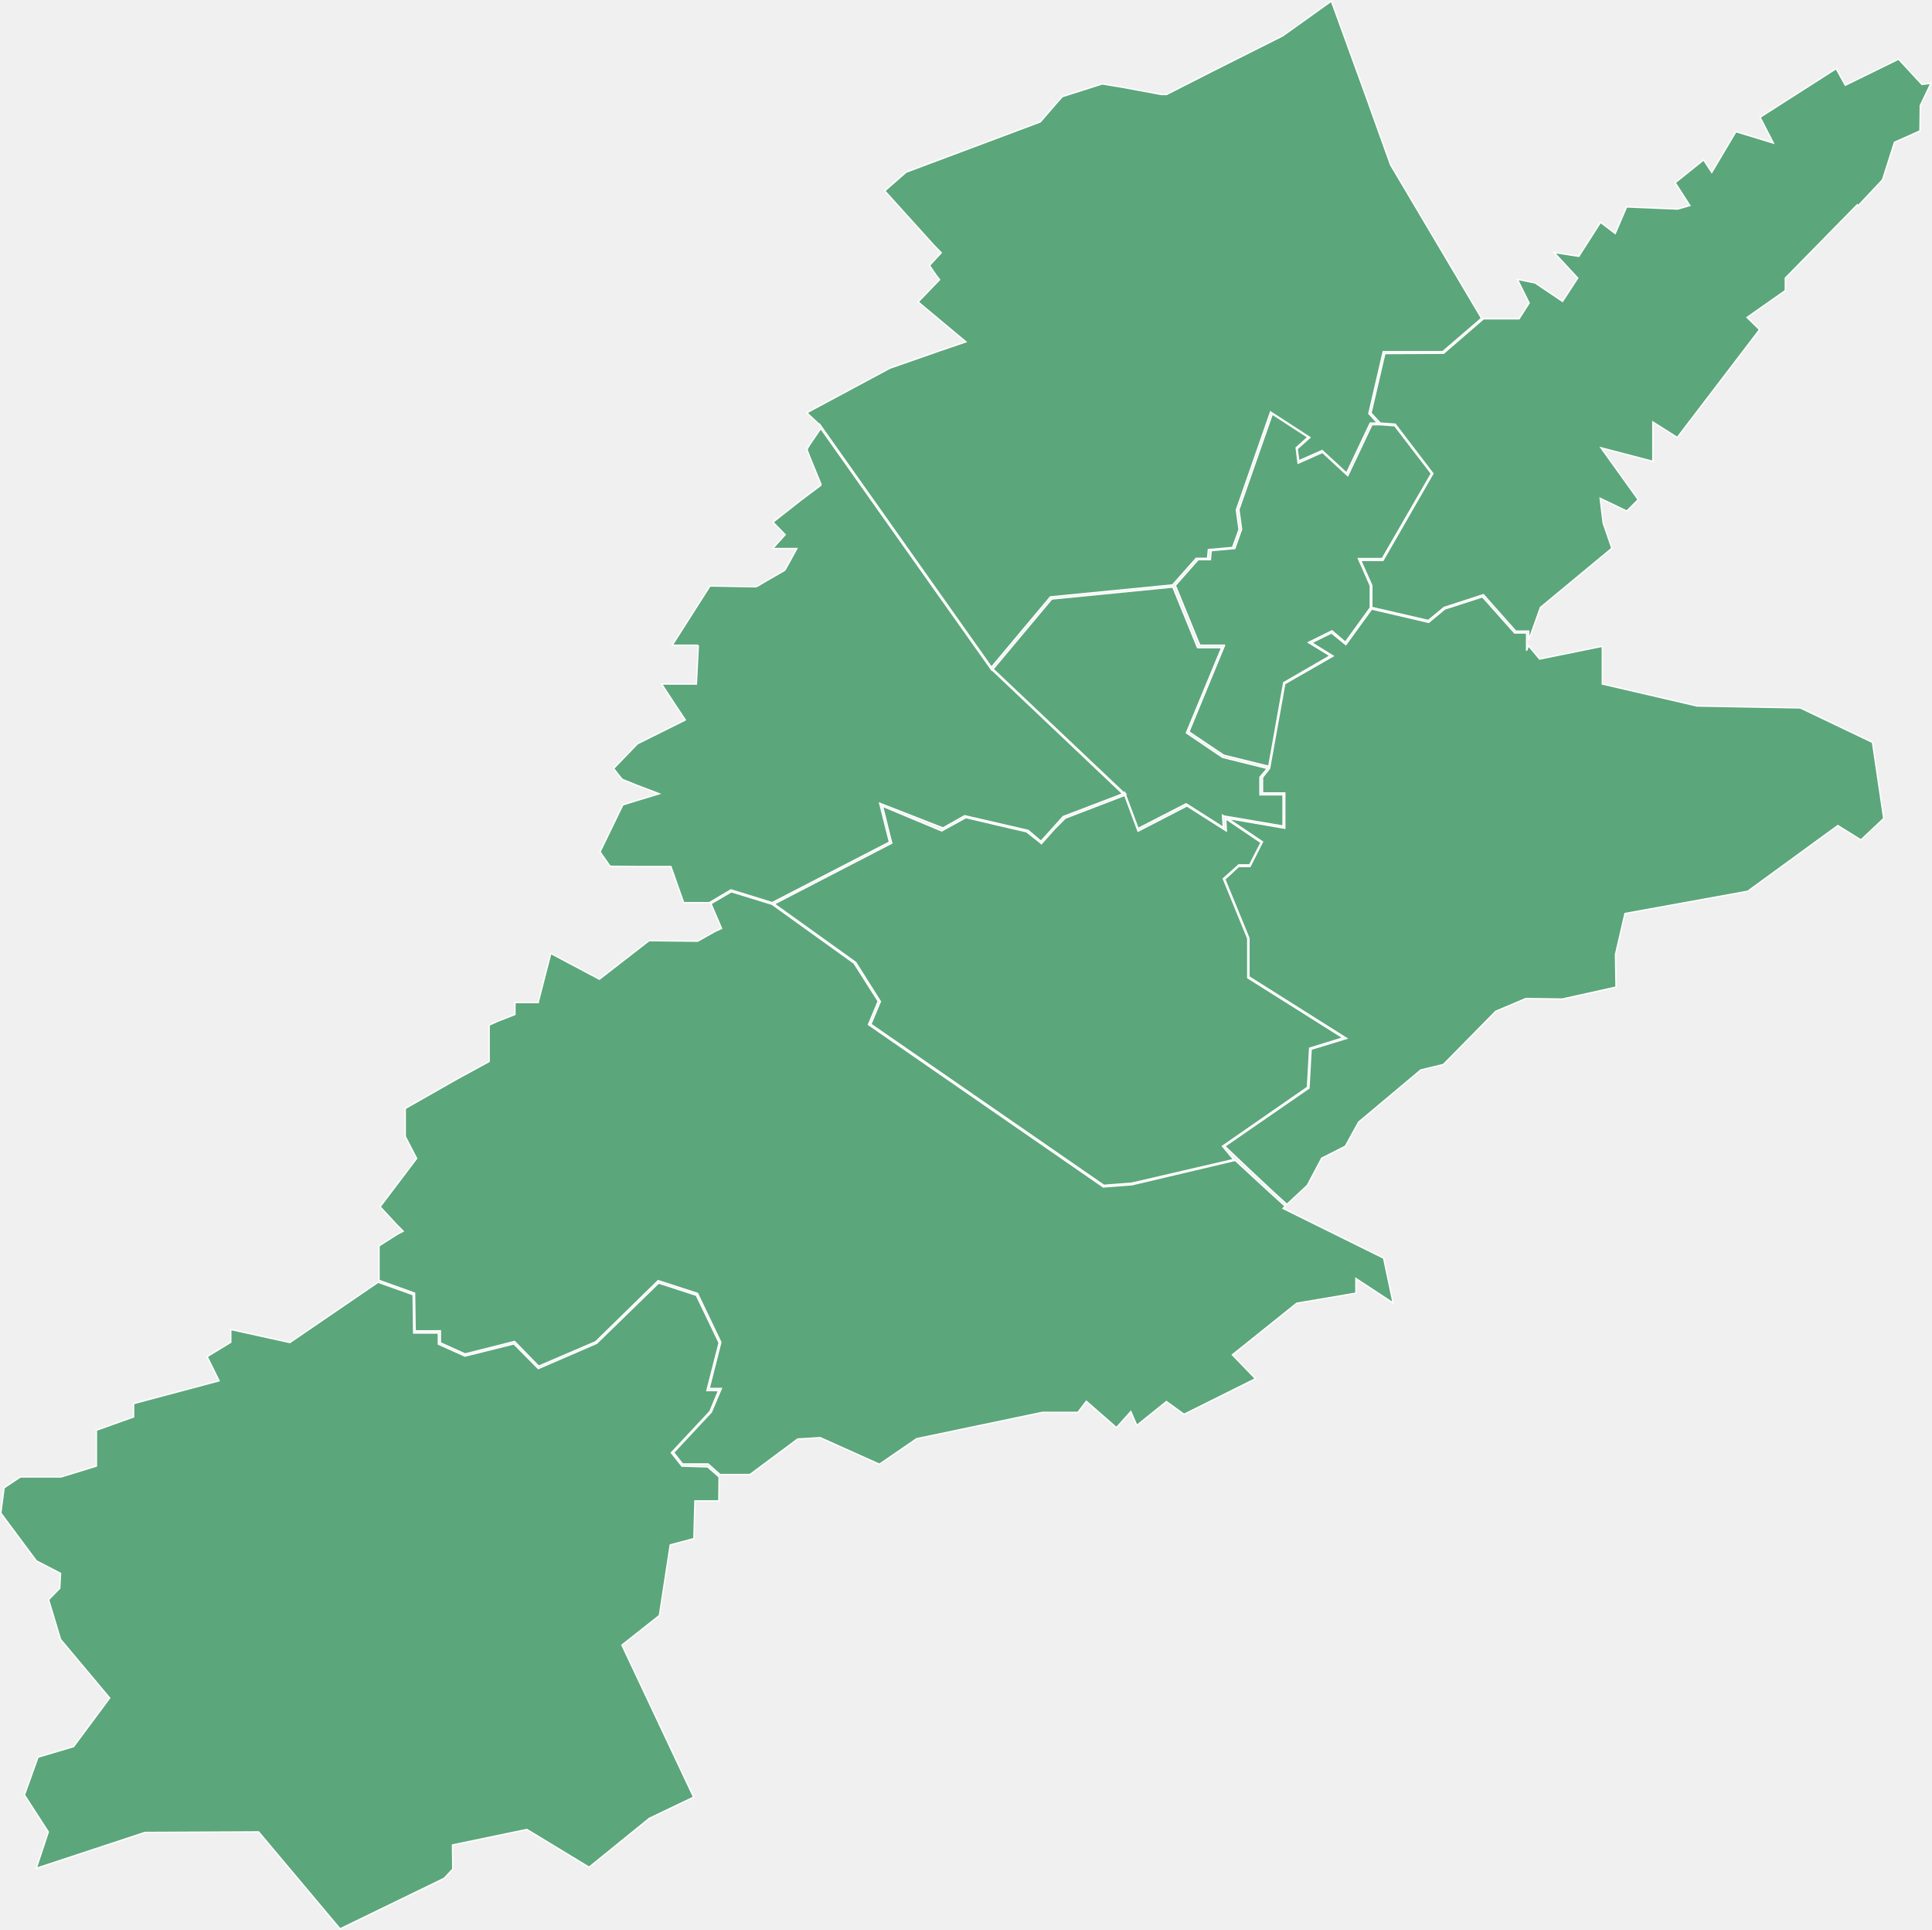
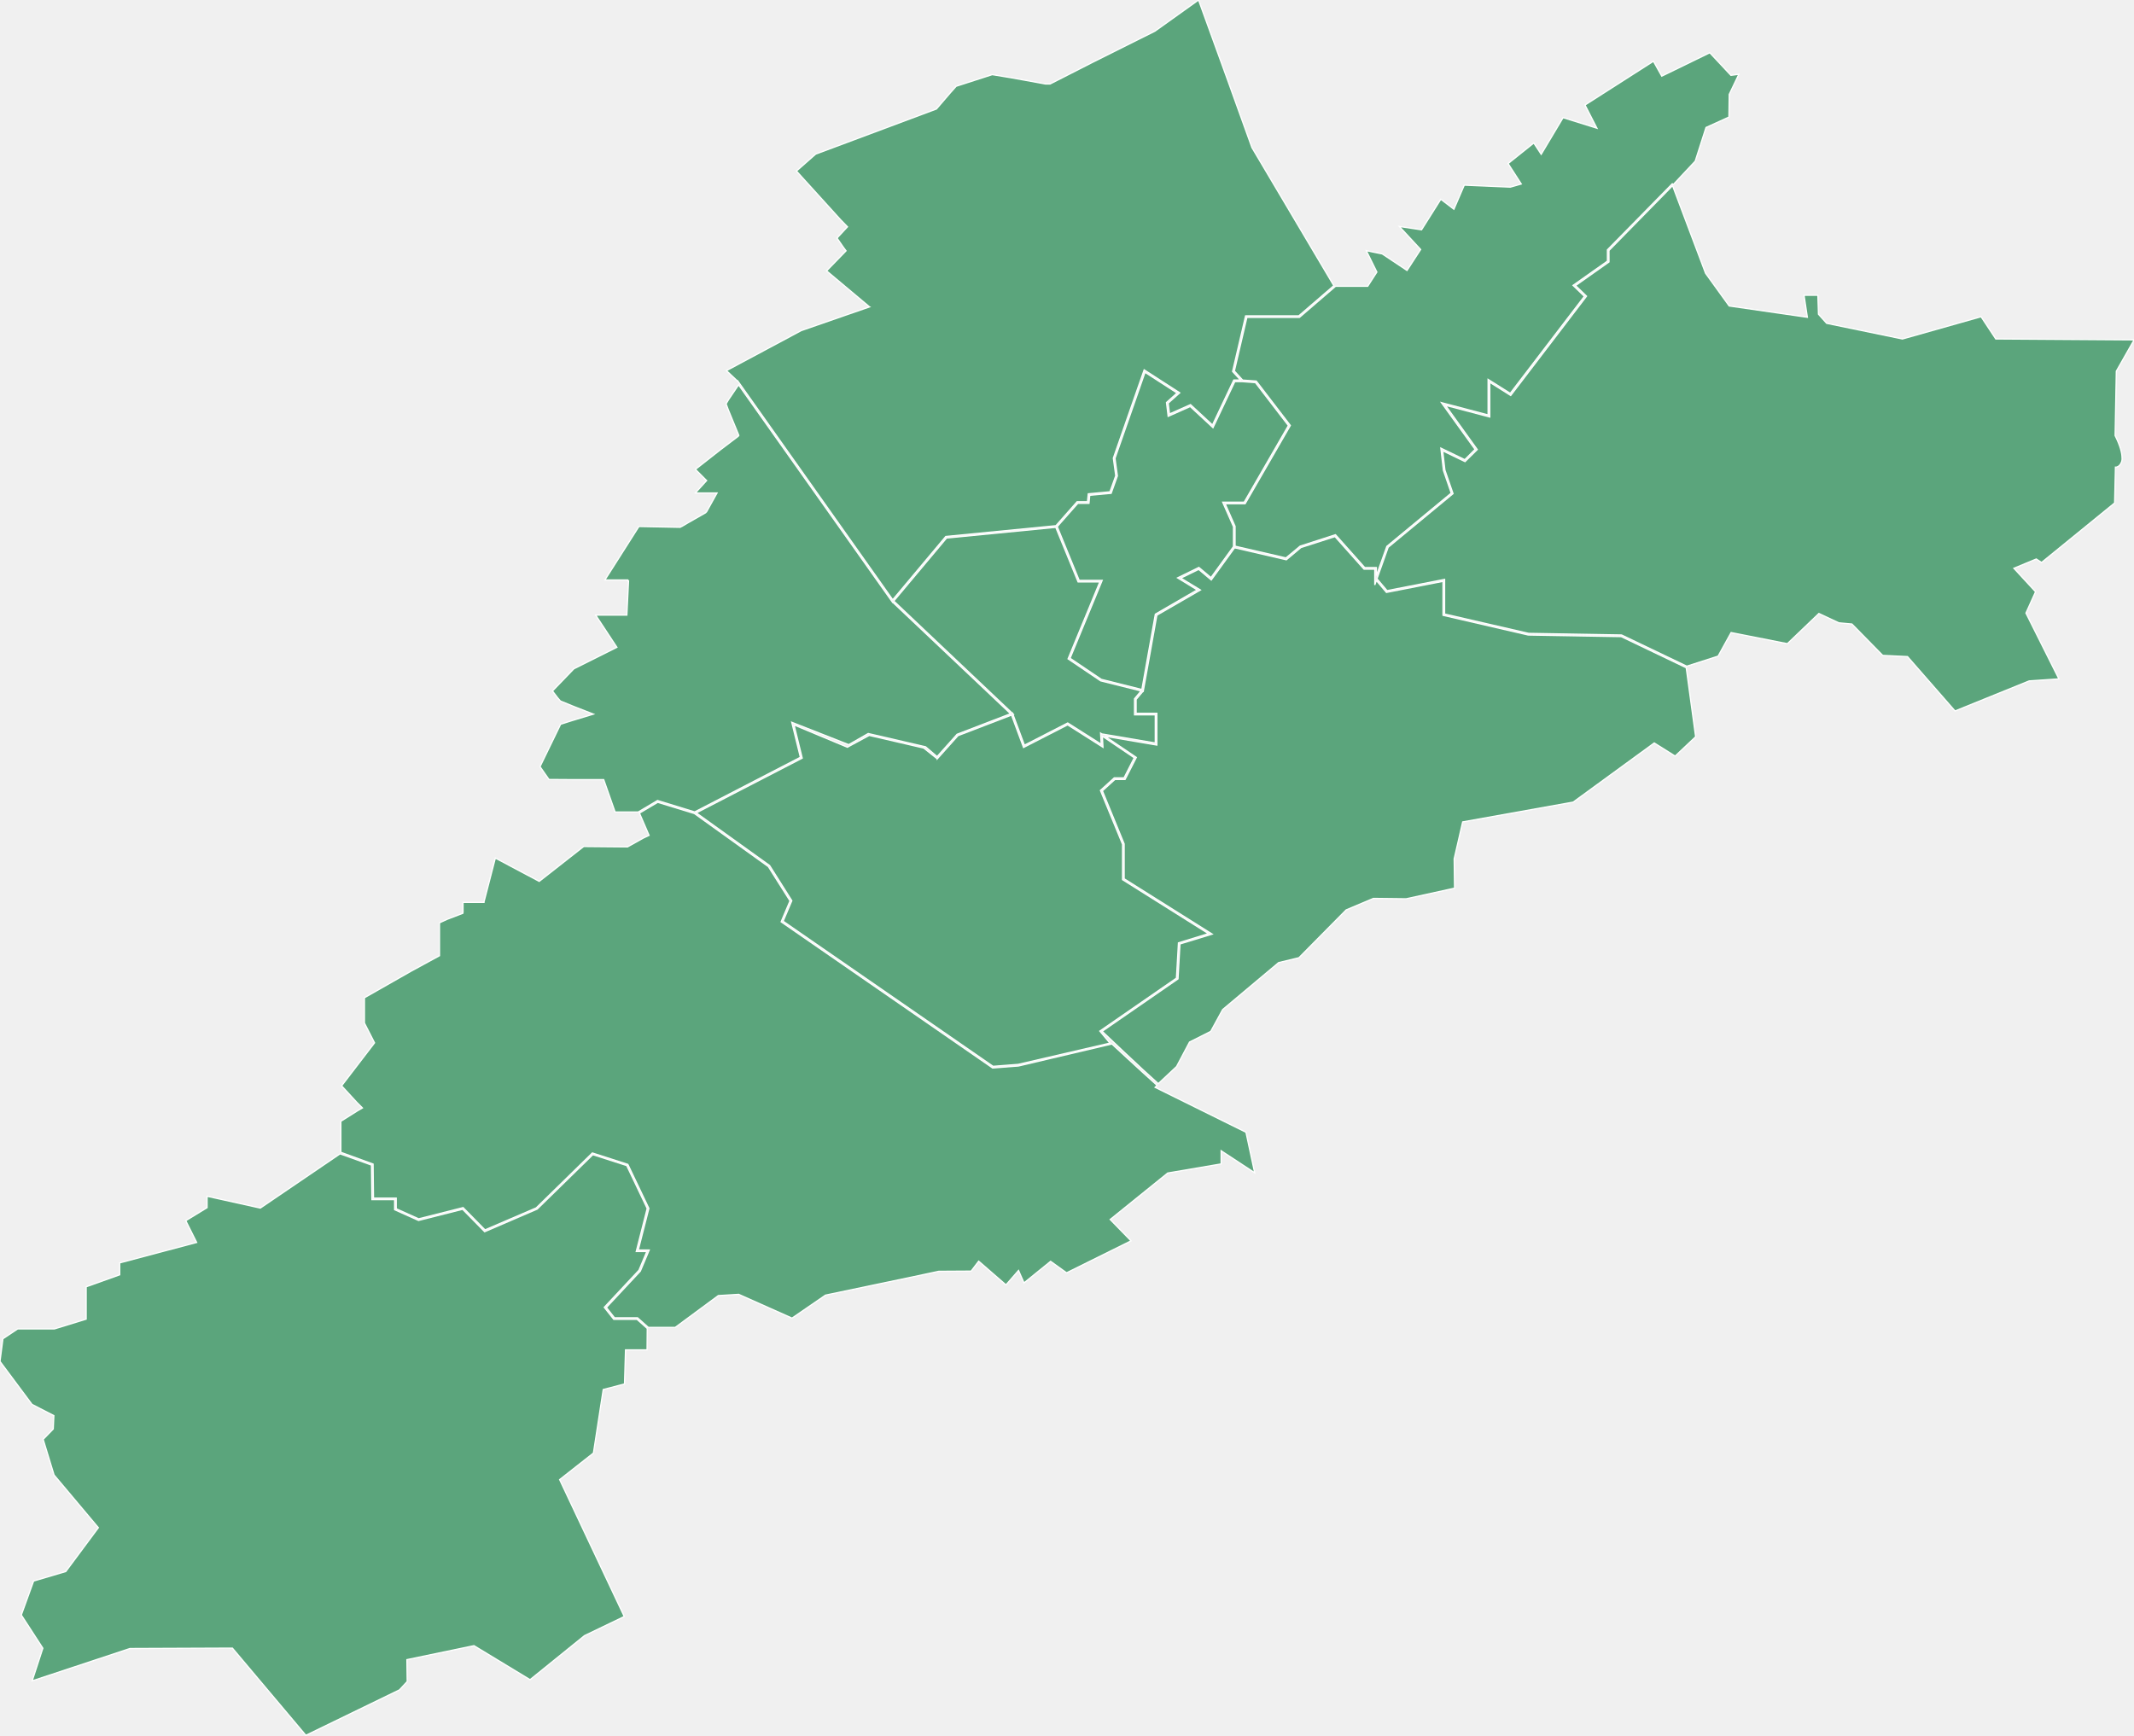
- <svg xmlns="http://www.w3.org/2000/svg" id="regiao_05" data-name="regiao 05" viewBox="0 0 711.58 710.6">
+ <svg xmlns="http://www.w3.org/2000/svg" id="regiao_05" data-name="regiao 05" viewBox="0 0 872.52 709.6">
  <style>
    .bairro {
-       fill: #5ca67b; /* Cor base da Região 05 */
-       stroke: #FFF;
+       fill: #5ba57c; /* Cor base da Região 05 */
+       stroke: #FFFFFF;
      stroke-width: 0.5;
      transition: fill 0.2s ease-in-out;
    }
    .bairro:hover {
-       fill: #FFD700 !important;
+       fill: #FFD700 !important; /* Amarelo dourado para hover */
+       cursor: pointer;
    }
    .bairro.selecionado {
-       fill: #E44D26 !important;
+       fill: #E44D26 !important; /* Laranja para o item clicado/selecionado */
    }
  </style>
  <g id="cantagalo" class="bairro">
-     <path d="m333.76 63.39-7.9 6.9 18 19.9 2.8 2.9-3.8 4.1-.5.6 2.4 3.5 1.3 1.7-7.9 8.2 17.6 14.7-9.7 3.3-18.3 6.4-30.6 16.41 4.6 4.3.1-.1 63.3 89.5 21.7-25.9 45-4.4 8.7-9.8h4.2l.3-3.2 8.9-.8 2.4-6.6-1-7.2 12.6-36.1 14.5 9.4-4.7 4.2.6 4.4 8.6-3.8 9 8.3 8.7-18.4h2.7l-3.2-3.5 5.3-22.8h21.9l14.3-12.3-33.5-56.5-9.8-27.3-12-33-17.9 12.8-25.7 12.9-17.1 8.7h-1.9l-14-2.6-7.8-1.3-14.7 4.7-2.4 2.7-5.7 6.6-49.4 18.5Z" />
+     <polygon points="333.5 63.02 325.64 69.94 343.67 89.82 346.51 92.75 342.74 96.8 342.26 97.38 344.66 100.87 345.92 102.57 337.97 110.76 355.52 125.48 355.52 125.49 355.54 125.5 345.87 128.84 327.59 135.19 297.02 151.56 301.61 155.87 301.66 155.78 365.01 245.26 386.69 219.38 431.73 214.97 440.38 205.17 444.64 205.17 444.96 201.93 453.83 201.11 456.19 194.53 455.21 187.35 467.81 151.24 482.36 160.63 477.63 164.84 478.17 169.28 486.77 165.46 495.74 173.79 504.45 155.4 504.65 155.4 507.17 155.4 503.97 151.91 509.29 129.14 531.05 129.14 545.35 116.81 511.87 60.34 502.05 33.06 490.05 0 472.19 12.76 446.48 25.61 429.35 34.34 429.28 34.34 429.02 34.34 429 34.35 428.93 34.34 427.45 34.34 413.48 31.8 405.69 30.52 390.95 35.27 388.53 37.99 382.88 44.57 333.5 63.02" />
  </g>
  <g id="nova_friburgo" class="bairro">
-     <path d="m472.56 445 .8-.8c-6.5-5.8-18.4-16.9-18.4-16.9l-38.1 9-10.5.8-86.5-59.8 3.6-8.6-8.9-14-30.2-21.7-15-4.6-7.5 4.4 3.9 9.1-2.4 1.1-6.4 3.6-17.9-.2-18.3 14.2-17.9-9.5-4.6 17.9v.2h-8.6v4.4l-6.4 2.5-3.1 1.4v13.4l-11.9 6.5-19 10.8v10.3l4.2 8.1L140 444.39l6.2 6.7 2.3 2.3-2.1 1.1-6.8 4.3v12.7l13.1 4.7.2 13.9h9.3v4.4l9.1 4.1 18.2-4.6 8.9 9.1 21-9 23-22.5 14.5 4.7 8.6 18-4.3 17h4.5L262 520l-13.9 14.9 3.3 4.2h9.4l4.4 3.9h11l17.6-13.09 8.3-.5 21.8 9.79 13.7-9.4 36.3-7.6 10-2.09H397l3.1-4.1 11.1 9.7 5.3-5.9 2.2 5.1 10.9-8.8 6.5 4.7 26.3-13.1-8.5-8.8 23.7-19 21.8-3.7v-5.4l13.7 9-3.5-16.5Z" />
+     <path d="M472.28,444.63l.82-.8c-6.48-5.76-18.5-16.93-18.5-16.93l-38.17,9-10.58.82-86.47-59.77,3.63-8.57-8.85-14-30.25-21.71-15-4.59-7.46,4.42,3.93,9.09L263,342.72l-6.42,3.59-17.93-.16-18.18,14.26-17.94-9.53-4.63,17.89,0,.22h-8.58v4l-.08,0v.47l-6.41,2.46-3.14,1.44v13.19h0v.26L168,397.18,149,408v10.33l4.14,8.11L139.68,444l6.19,6.74,2.32,2.32-2,1.16-6.82,4.29v12.69L152.54,476l.17,13.93H162v4.36l9.17,4.11,18.18-4.59,8.95,9.11,20.95-9,22.94-22.45,14.52,4.67,8.59,18-4.33,17h4.48l-3.64,8.66-13.88,14.85,3.32,4.22h9.43l4.4,3.92h11l17.61-13,8.34-.51L323.83,539l13.69-9.4L373.81,522l10-2.14,13.25-.08,3.09-4.06,11.16,9.68,5.13-5.89,2.24,5.09,10.88-8.82,6.53,4.69,26.34-13.06-8.51-8.74,23.52-19,21.84-3.72v-5.39l13.71,9L509.43,463Z" />
  </g>
  <g id="trajano_de_morais" class="bairro">
-     <path d="m689.66 273.39-26.6-12.7-38-.7-34.9-8.1V238l-23.1 4.7-4.1-4.9-.7 1.8v-6.5h-4.4L546 219.79l-13.9 4.5-5.9 4.9-21-4.9-9.5 13.1-5.3-4.3-7.3 3.6 7.9 4.9-17.8 10.2-5.6 31.2-2.6 3.3V292h8.2v13l-21-3.6L465 310l-4.6 9.1h-4.2l-5.1 4.7 8.9 21.7v14.2l36 22.7-13.1 4-.8 14.3-31 21.4s16.1 15.4 22.9 21.4l7.5-7 5.3-10 8.7-4.4 4.9-8.9 22.9-19.2 8.3-2 19.3-19.6 11.1-4.7 13.4.2 19.8-4.4-.2-12 3.5-15.1 45.2-8.2 33.2-24.2 8.5 5.3 8.4-7.9Z" />
+     <path d="M689.44,273.05l-26.59-12.73-38-.65L590,251.61V237.72l-23.13,4.53-4.12-4.86-.65,1.82v-6.46H557.7l-11.87-13.33L531.9,223.9l-5.95,5L504.79,224l-9.54,13.16-5.16-4.33-7.27,3.56,8,4.87L473,251.56l-5.58,31.19-.14,0L464.52,286v5.67H473v13l-21.2-3.6,12.81,8.65L460,318.74h-4.16l-5.11,4.65,8.9,21.71v14.25l36,22.63L482.45,386l-.81,14.3-31,21.42s16.14,15.38,22.94,21.4l7.48-7,5.29-10,8.68-4.37,4.88-8.93,22.87-19.19,8.3-2,19.32-19.56,11.14-4.7,13.41,.16,19.77-4.34-.16-12,3.48-15.1L643.21,328l33.16-24.19,8.54,5.36,8.38-7.9Z" />
  </g>
  <g id="sao_sebastiao_do_alto" class="bairro">
-     <path d="m510.06 130.19-5.1 21.9 3.4 3.7 5.5.4 13.9 18.2-18.4 32h-8.2l4.1 9.2v8.1l20.8 4.8 5.8-4.8 14.5-4.7 11.9 13.4h4.8v3.3l4.3-12 26.3-21.8-3.2-9.3-1.1-9.1 9.8 4.7 4.2-4.2-13.7-19.1 19.1 5v-14.5l9 5.7 30.3-39.7-4.6-4.5 14.1-9.9v-4.6l26.5-27 .3.4 9-9.6 4.4-13.8 9.4-4.2.1-9.3 3.9-8.2-3.3.4-8.6-9.3-19.6 9.6-3.4-6.1-28 17.9 4.9 9.5-13.8-4.2-8.9 15-3-4.6-10.46 8.4 5.4 8.4-4.5 1.3-18.8-.8-4.2 9.8-5.4-4.1-8 12.5-9.1-1.4 8.7 9.4-5.6 8.6-10.1-6.8-6.5-1.3 4.3 8.7-3.7 5.8h-13.1l-14.7 12.7-21.6.1Zm-258.9 409.7-3.9-4.9 14.2-15.2 3.2-7.7h-4.3l4.5-17.6-8.4-17.5-13.9-4.5-22.8 22.2-21.5 9.3-9-9.1-18 4.5-9.8-4.4v-4.1h-9.1l-.2-14.1-12.9-4.6-32.5 22.2-21.76-4.8v4.7l-8.7 5.3 4.4 8.9-31.5 8.4v4.9l-13.7 4.9v13.2l-13 4h-15l-6 4-1.2 9.3 13.1 17.6 8.9 4.6-.3 5.5-4.1 4.2 4.4 14.6 18.1 21.6-13.3 17.9-13.1 3.9L9 661l8.8 13.6-4.44 13.4 40-13.2 41.9-.2 30 35.7 38.3-18.6 3.2-3.4-.1-8.9 27.4-5.7 22.9 13.9 22.2-18 16.3-7.8-26.4-56 13.8-10.9 4-26 8.7-2.3.4-13.9h8.8l.1-8.8-4.2-3.7-9.5-.3Z" />
+     <polygon points="509.81 129.79 504.69 151.72 508.08 155.42 513.64 155.82 527.57 173.98 509.09 205.99 500.92 205.99 504.98 215.22 504.98 223.35 525.78 228.15 531.58 223.32 546.04 218.66 558 232.09 562.75 232.09 562.75 232.42 562.75 235.42 567.03 223.42 593.36 201.64 590.16 192.35 589.11 183.24 598.9 187.97 603.11 183.76 589.35 164.65 608.43 169.67 608.43 155.14 617.49 160.84 647.8 121.18 643.16 116.7 657.22 106.78 657.22 102.16 683.74 75.14 684.11 75.5 693.11 65.9 697.53 52.13 706.9 47.87 707.02 38.59 710.95 30.38 707.71 30.81 699.08 21.57 679.44 31.14 676.03 25.05 648.06 42.94 652.93 52.43 639.09 48.11 630.14 63.1 627.12 58.48 616.62 66.88 622 75.24 617.53 76.52 598.69 75.71 594.45 85.56 589.1 81.48 581.22 93.97 572.15 92.61 580.86 102.02 575.28 110.59 565.14 103.83 558.64 102.51 562.96 111.25 559.21 117.07 546.06 117.07 531.29 129.79 509.81 129.79" />
  </g>
  <g id="cachoeiras_de_macacu" class="bairro">
-     <path d="m451 237.69-13.1 31.8 12.8 8.6 16.6 4.1 5.5-30.8 17.1-9.9-8-4.9 8.7-4.3 4.9 4.2 9.2-12.7v-8.1l-4.4-10h8.8l18.1-31.3-13.5-17.6-5.4-.4h-3l-8.9 18.8-9.3-8.6-9 4-.7-5.7 4.3-3.9-13.1-8.5-12.3 35.2 1 7.2-2.5 7.1-8.7.8-.3 3.3h-4.5l-8.4 9.5 9 22h9.1Zm-199.2 94.7h9.5l7.9-4.7 15.2 4.7 43.2-22.3-.9-3.5-2.7-10.8.5.2 22.8 8.9 8-4.5 23.4 5.4 4.7 4 5.5-6.1 2.7-3 20.7-7.9 1.2-.5-48.1-45.6-.1.1-18-25.4-45-63.6-4.1 6-1 1.7.9 2.4 4.3 10.5-.3.3.1.1-7.2 5.4-10.3 8.1 4.2 4.3.3.3-4.6 5.1h8.9l-4.3 7.8-.2.1-.1.2-7.3 4.2-2.5 1.5h-.1l-.6.3-16.9-.3-13.9 21.8h9.3v.3h.3l-.7 13.7v.3h-12.8l4.9 7.5 3.8 5.7-.1.1-17.5 8.7L226 283l2.1 2.7 1.1 1.3 5.2 2.1.5.2 7.9 3-8.9 2.7-4.5 1.4-8.4 17.3 3.7 5.3 10.6.1h11.8l4.7 13.3Z" />
+     <polygon points="250.94 539.5 247.07 534.59 261.26 519.41 264.47 511.76 260.14 511.76 264.62 494.17 256.25 476.62 242.38 472.16 219.63 494.42 198.16 503.67 189.15 494.5 171.12 499.06 161.35 494.68 161.35 490.55 152.06 490.55 151.89 476.42 139.05 471.82 106.44 494 84.67 489.17 84.67 493.84 75.96 499.16 80.41 508.06 48.94 516.42 48.94 521.29 35.23 526.19 35.23 539.42 22.23 543.42 7.23 543.42 1.19 547.44 0 556.71 13.09 574.28 22.02 578.87 21.77 584.35 17.65 588.58 22.1 603.14 40.22 624.7 26.9 642.62 13.74 646.52 8.71 660.4 17.52 673.98 13.15 687.34 53.12 674.11 95.02 673.94 125.06 709.6 163.32 691.02 166.49 687.61 166.37 678.66 193.8 672.95 216.72 686.85 238.97 668.85 255.23 661.02 228.82 605.04 242.63 594.18 246.64 568.2 255.34 565.93 255.75 551.98 264.56 551.98 264.64 543.24 260.44 539.5 250.94 539.5" />
  </g>
  <g id="macuco" class="bairro">
-     <path d="m414.26 291.89.1.2.3.3-.2.1 4.7 12.6 17.7-9.1 13.7 8.7-.3-4.5.5.3 21.8 3.7v-11.5h-8.5v-6.5l2.7-3.2-16.5-4.1-13.3-9 13-31.4h-8.9l-9.1-22.3-44.6 4.4-21.6 25.8 48.4 45.8.1-.3Z" />
+     <polygon points="450.65 237.32 437.51 269.17 450.29 277.8 466.87 281.95 472.38 251.14 489.49 241.22 481.46 236.3 490.18 232.03 495.13 236.19 504.33 223.5 504.33 215.36 499.91 205.34 508.71 205.34 526.78 174.03 513.3 156.46 507.9 156.06 507.9 156.06 504.86 156.06 495.95 174.88 486.64 166.24 477.62 170.25 476.94 164.58 481.27 160.71 468.16 152.24 455.88 187.42 456.86 194.6 454.31 201.73 445.56 202.54 445.24 205.83 440.68 205.83 432.27 215.35 441.24 237.32 450.65 237.32" />
+   </g>
+   <g id="duas_barras" class="bairro">
+     <polygon points="251.49 332.03 260.96 332.03 268.84 327.35 284.03 332.01 327.24 309.67 326.38 306.16 323.72 295.34 324.23 295.55 347.01 304.5 354.98 299.95 378.44 305.38 383.15 309.39 388.62 303.28 391.31 300.26 412 292.31 413.17 291.86 365.01 246.28 364.96 246.34 346.98 220.93 301.98 157.38 297.9 163.41 296.88 165.14 297.76 167.52 302.08 178.03 301.77 178.27 301.83 178.41 294.68 183.83 284.34 191.93 288.58 196.18 288.57 196.18 288.93 196.5 284.31 201.58 293.18 201.58 288.87 209.33 288.65 209.46 288.54 209.66 281.25 213.82 278.76 215.29 278.68 215.29 278.1 215.62 261.23 215.29 247.33 237.15 256.65 237.15 256.65 237.48 256.99 237.48 256.32 251.18 256.31 251.53 255.98 251.52 244.08 251.52 243.55 251.52 248.47 258.98 252.23 264.69 252.23 264.69 252.23 264.69 252.13 264.74 234.65 273.48 225.89 282.56 227.99 285.31 229.12 286.64 234.25 288.74 234.77 288.95 242.64 292.02 233.7 294.73 229.22 296.16 220.8 313.49 224.46 318.74 235.04 318.81 246.84 318.81 251.49 332.03" />
+   </g>
+   <g id="cordeiro" class="bairro">
+     <polygon points="413.97 291.55 414.05 291.79 414.38 292.1 414.19 292.17 418.85 304.73 436.55 295.64 450.25 304.33 450 299.78 450.49 300.11 472.35 303.82 472.35 292.31 463.87 292.31 463.87 285.74 466.54 282.54 450.02 278.41 436.7 269.42 449.67 237.97 440.8 237.97 431.67 215.64 387.02 220.01 365.44 245.77 413.85 291.6 413.97 291.55" />
  </g>
  <g id="bom_jardim" class="bairro">
-     <path d="m388.46 305.19-4.9 5.5-.2-.2-5.3-4.2-10-2.3-12.3-2.9-8.2 4.5-.7.4-21.8-9.1 3 12.1.4 1.5-43.3 22.4 30 21.5 9.1 14.4-3.5 8.4 85.8 59.3 10.3-.8 37.5-8.7-4.1-4.9 31.3-21.7.8-14.4 12.3-3.8-35.1-22.1v-14.5l-9-22 5.7-5.1h4l4.2-8.2-13-8.8.2 4.5-14.5-9.2-18 9.3-4.9-13.2-21.9 8.4-3.9 3.9Z" />
+     <polygon points="388.14 304.79 383.22 310.3 383.22 310.29 383.21 310.3 382.98 310.11 377.66 305.88 367.72 303.57 355.39 300.72 347.15 305.18 346.49 305.56 324.67 296.45 327.63 308.51 328 310.02 328 310.02 328 310.02 284.69 332.4 314.65 353.91 323.75 368.31 320.19 376.7 406.03 436.04 416.33 435.24 453.8 426.55 449.68 421.63 481.01 399.98 481.83 385.55 494.08 381.78 458.97 359.71 458.97 345.24 449.93 323.22 455.58 318.08 459.58 318.08 463.77 309.87 450.73 301.06 450.97 305.57 436.52 296.4 418.49 305.65 413.58 292.41 391.69 300.82 388.14 304.79" />
+   </g>
+   <g id="santa_maria_madalena" class="bairro">
+     <path d="M657.87,107.12l-13.68,9.66,4.49,4.33-31,40.61-8.56-5.39v14.19L591,165.75l13,18.08L599,188.76l-9.13-4.41.9,7.86,3.33,9.65-26.54,21.95L563,236.67l4.11,4.85,23.54-4.6v14.17L625,259l38,.65,26.67,12.77,12.8-4.11,5.32-9.64,23,4.54,12.89-12.35,8.15,3.82,5.36.49L769.78,268l10.13.49,19.44,22.24,30.3-12.29,12.16-.83L828.34,250.7l3.93-8.71-8.86-9.61,9.16-3.8.15.1,2,1.33,29.88-24.34.33-14.66.29,0,.08,0,.27-.07a2.78,2.78,0,0,0,.83-.47,3.91,3.91,0,0,0,1.23-3.27c0-1.9-.69-4.79-2.83-9.08l0-.07.49-26.27,7.27-12.8L816,138.6l-6-9.08-32.15,9.09-31-6.4-3.34-3.72-.24-7.75h-5.66l1.36,9L707,125.12l-9.65-13.37-13.5-35.82-26,26.5Z" />
  </g>
</svg>
